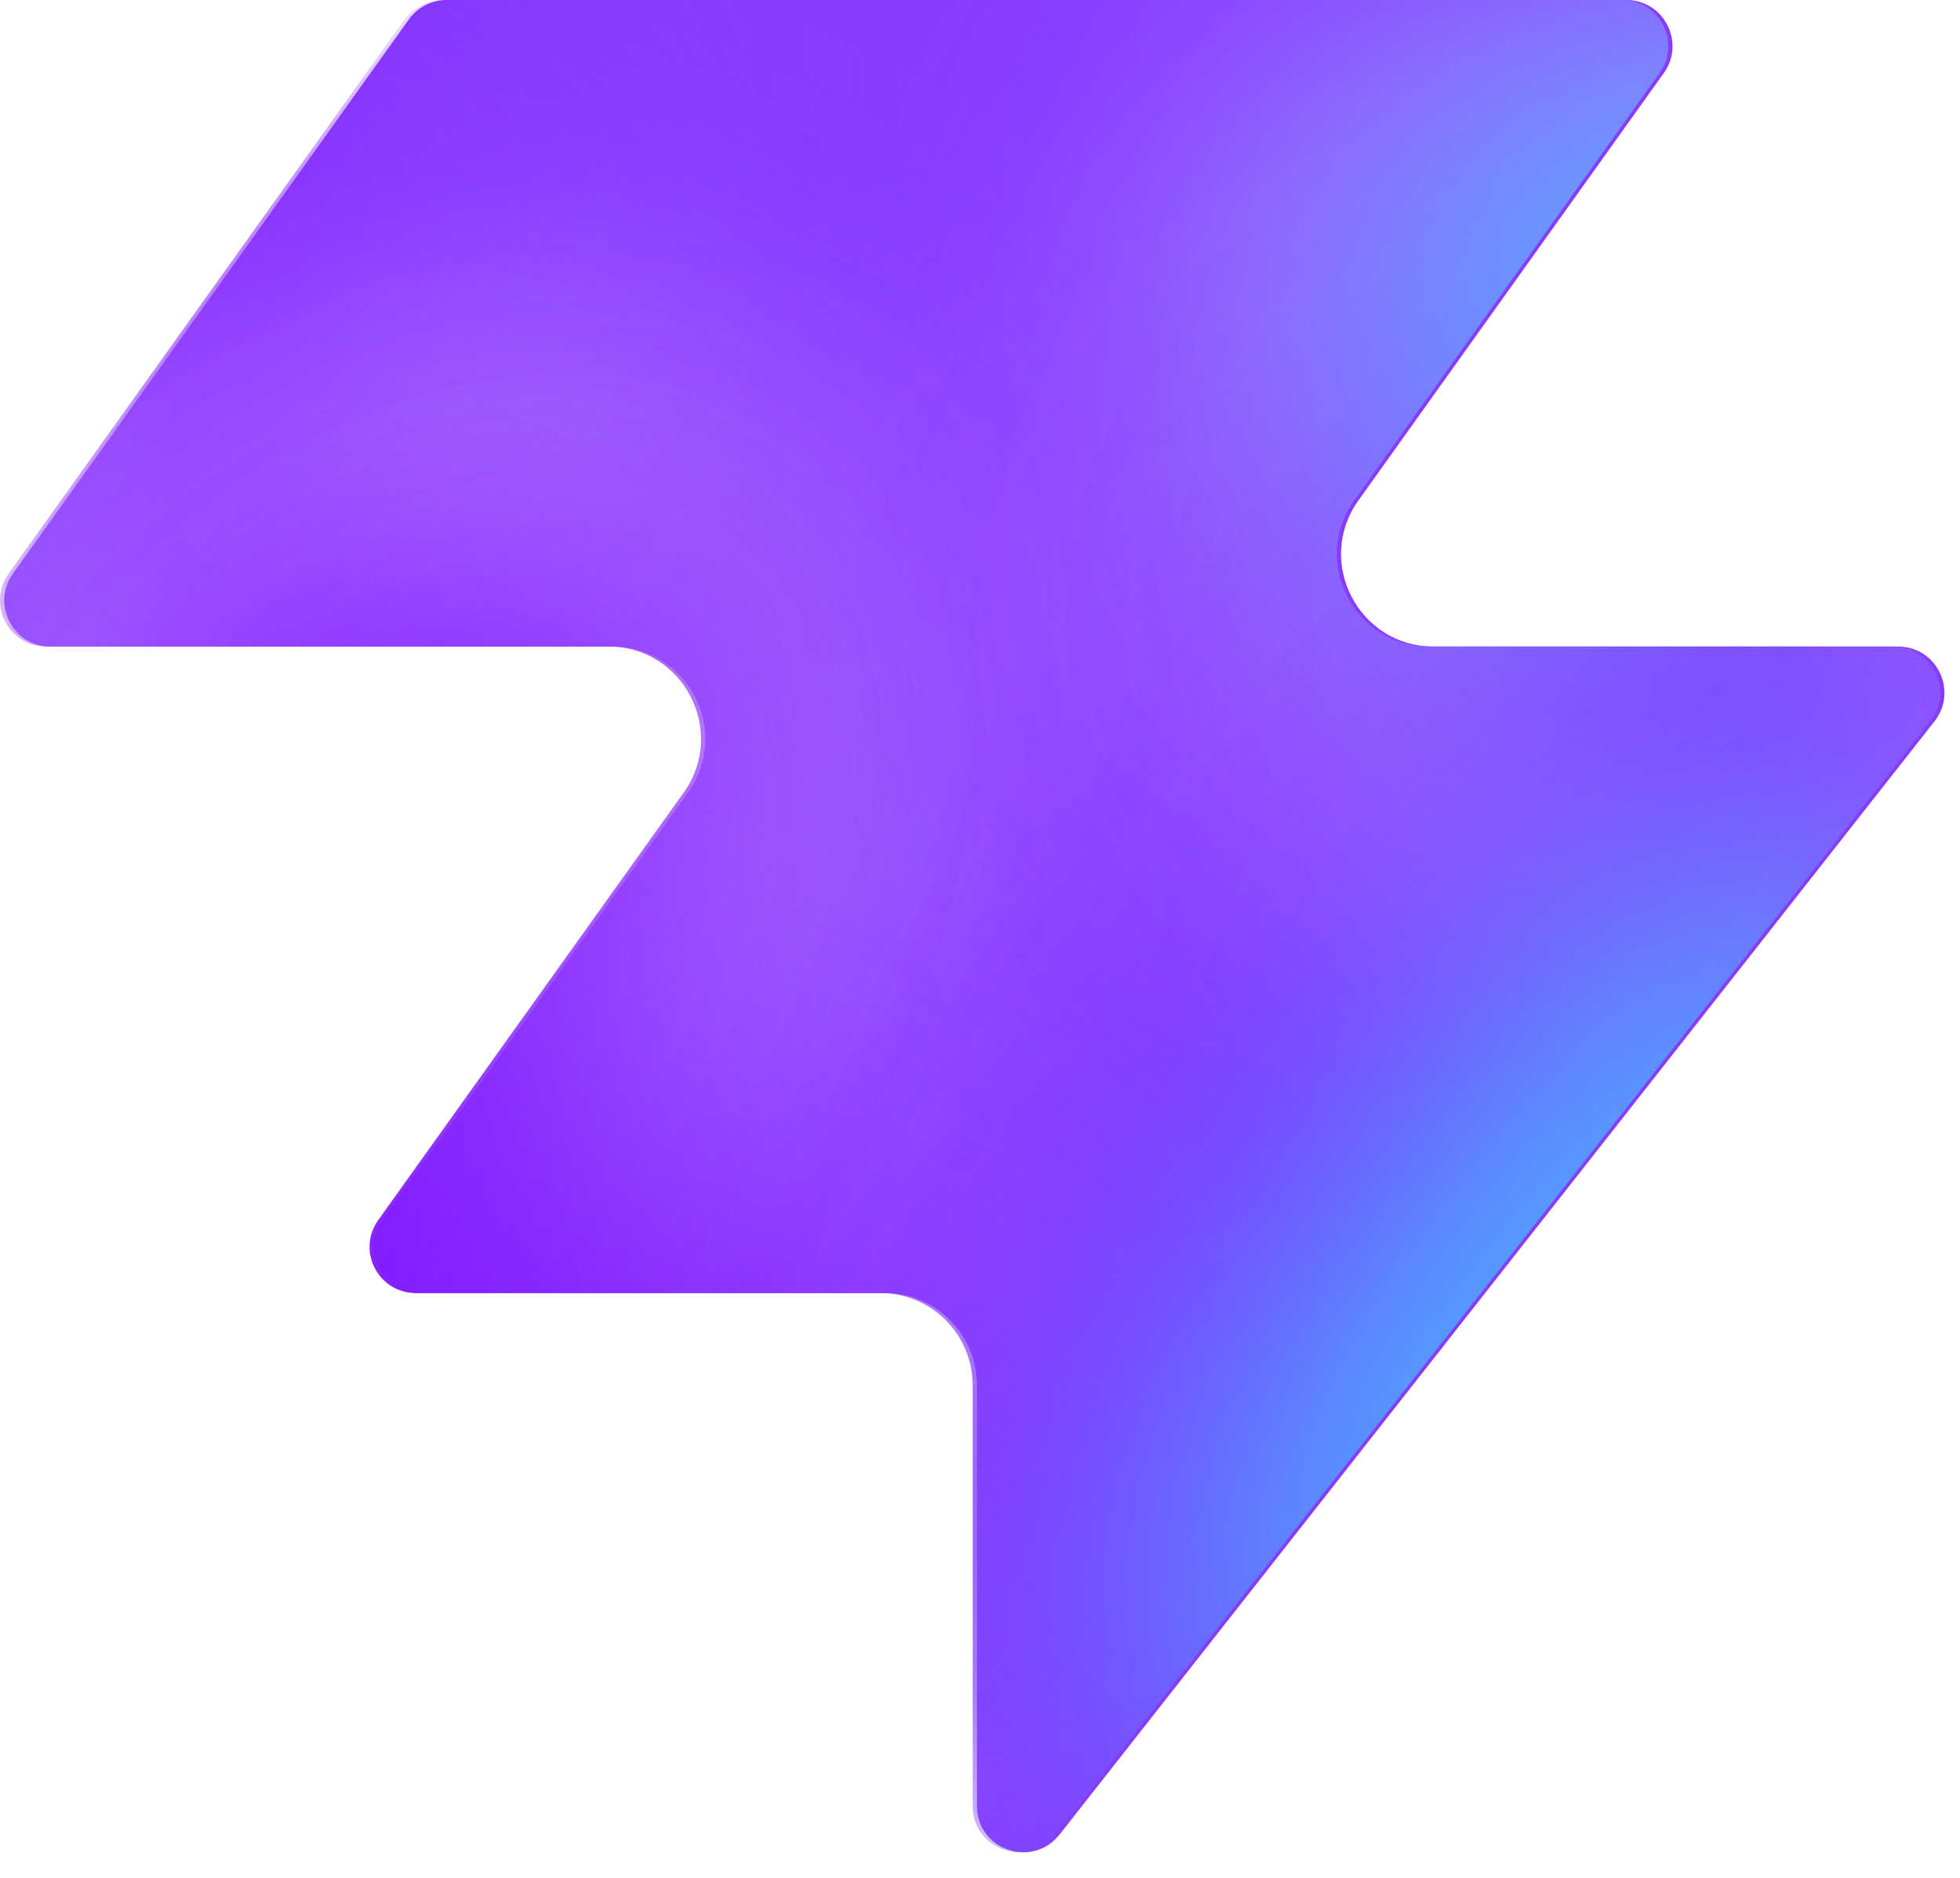
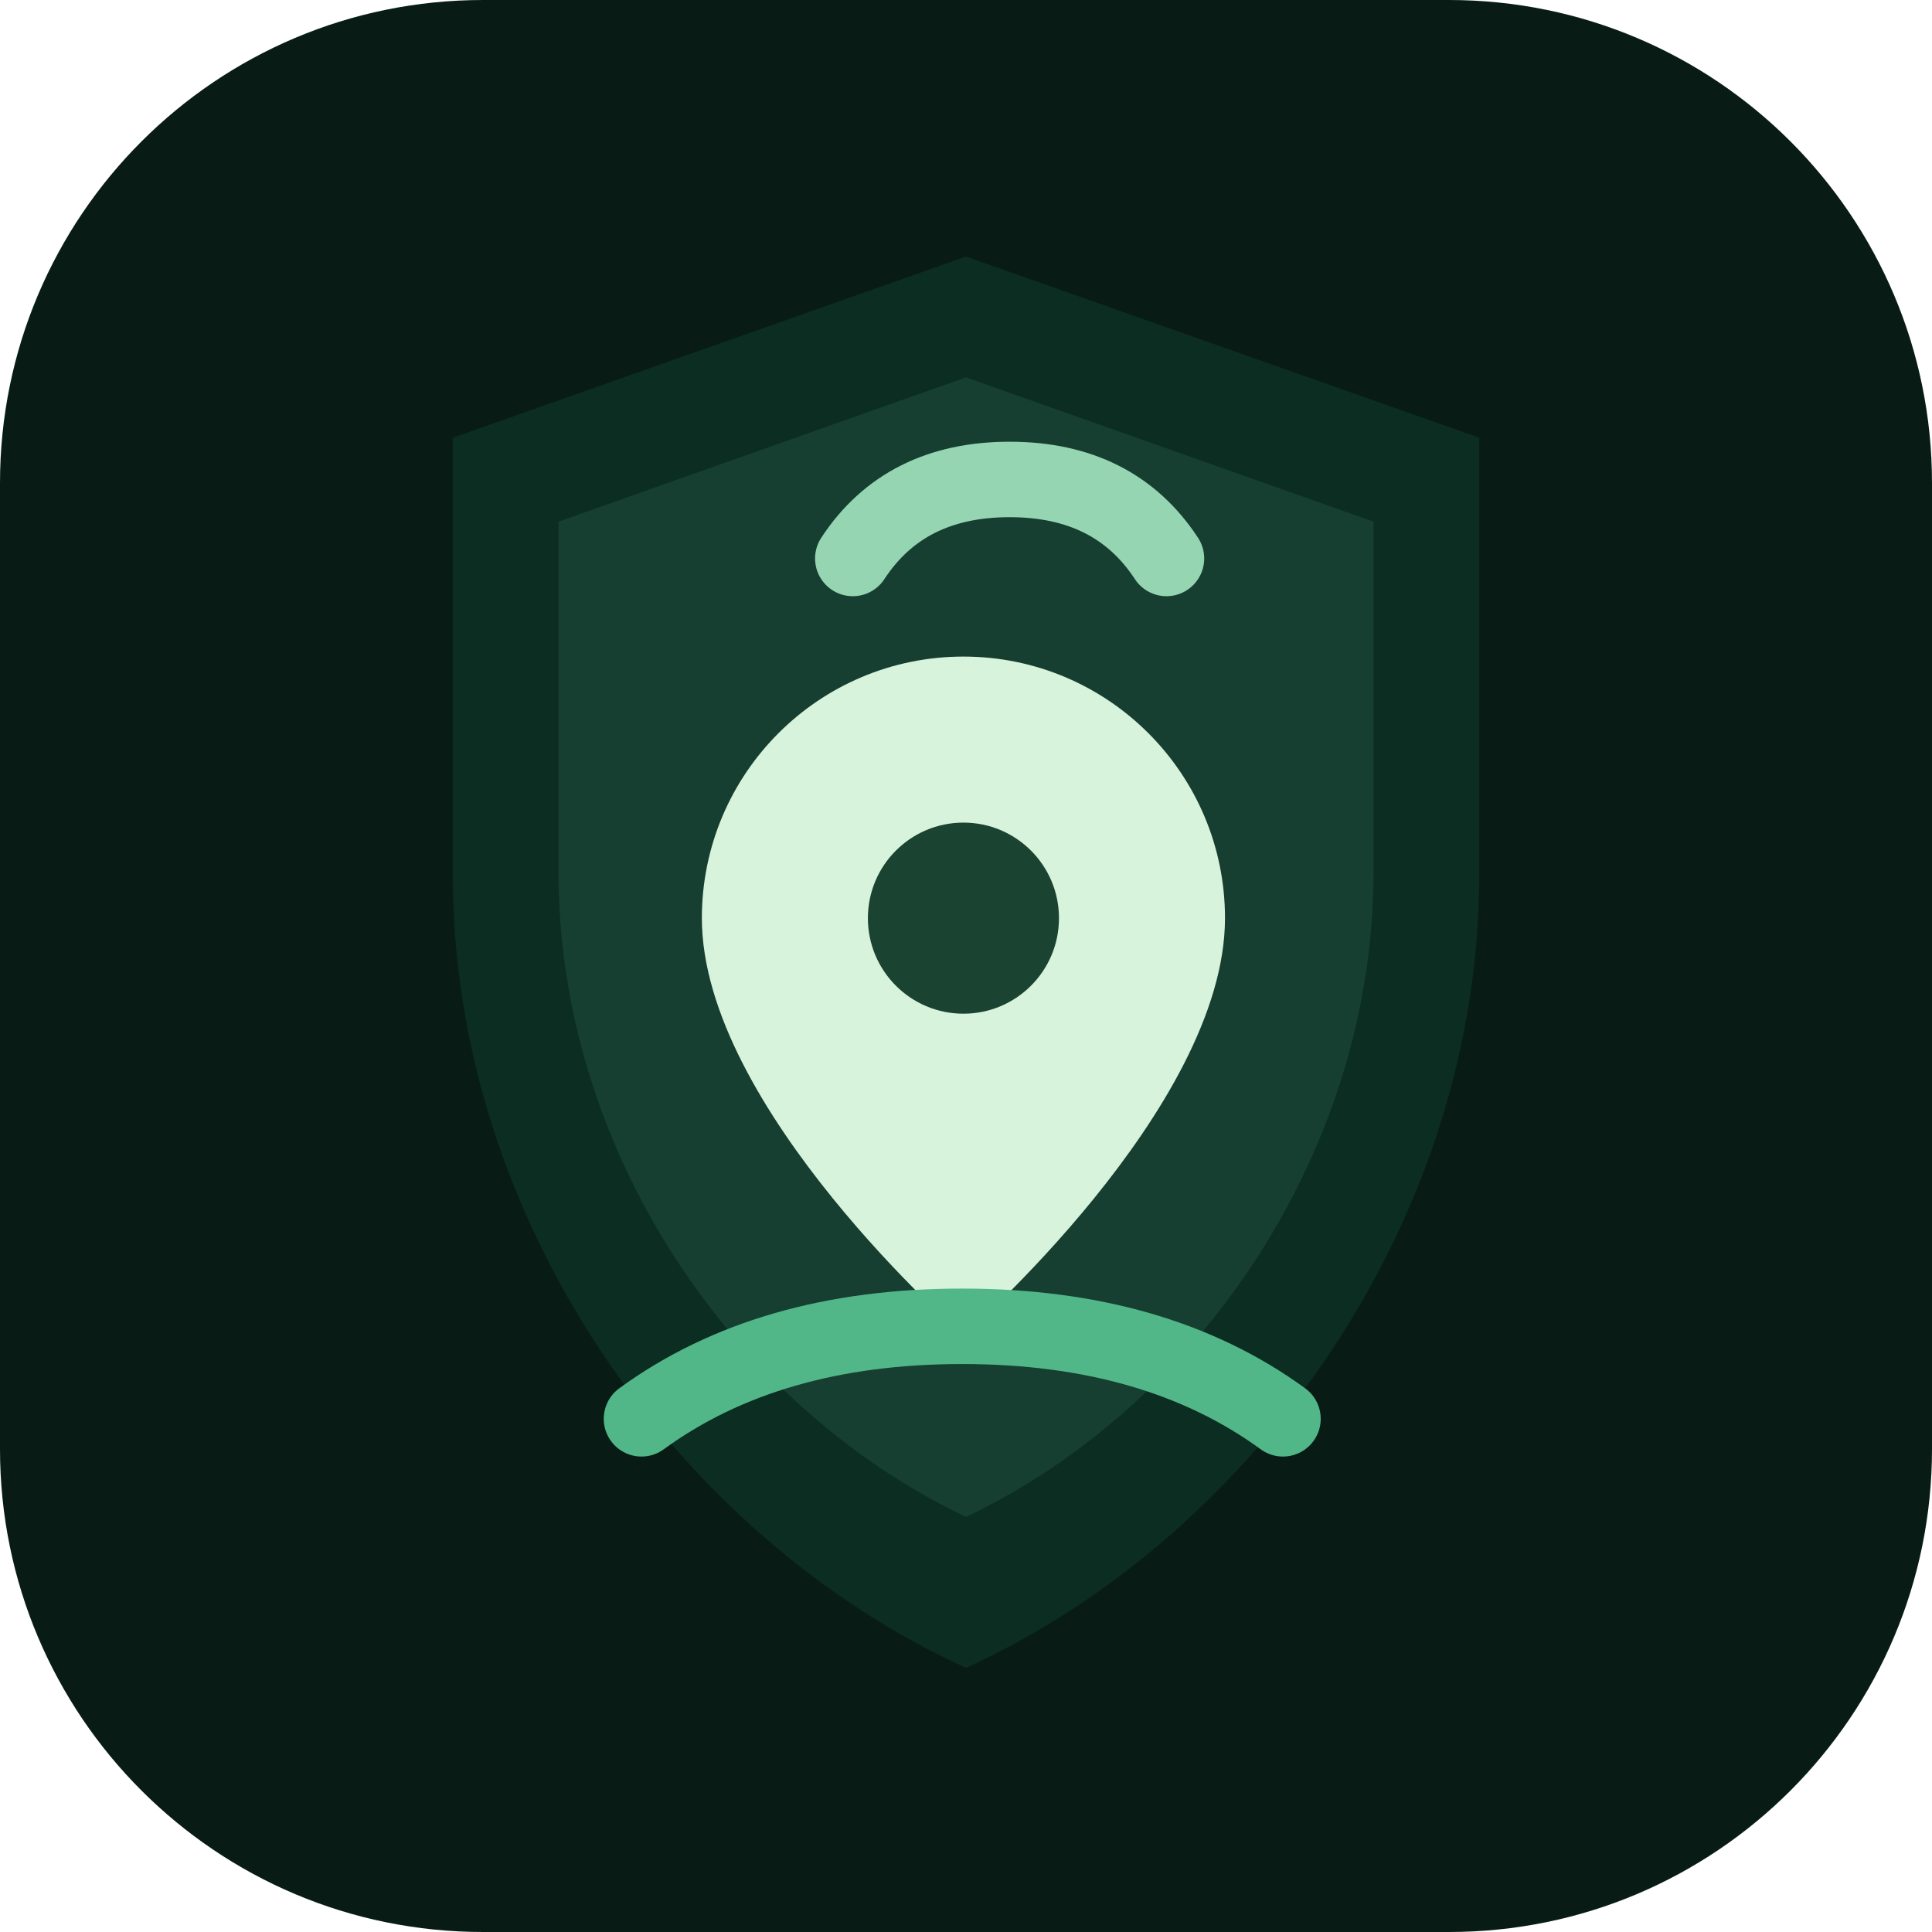
- <svg xmlns="http://www.w3.org/2000/svg" width="48" height="46" fill="none" viewBox="0 0 48 46">
-   <path fill="#863bff" d="M25.946 44.938c-.664.845-2.021.375-2.021-.698V33.937a2.26 2.26 0 0 0-2.262-2.262H10.287c-.92 0-1.456-1.04-.92-1.788l7.48-10.471c1.07-1.497 0-3.578-1.842-3.578H1.237c-.92 0-1.456-1.04-.92-1.788L10.013.474c.214-.297.556-.474.92-.474h28.894c.92 0 1.456 1.04.92 1.788l-7.48 10.471c-1.07 1.498 0 3.579 1.842 3.579h11.377c.943 0 1.473 1.088.89 1.83L25.947 44.94z" style="fill:#863bff;fill:color(display-p3 .525 .23 1);fill-opacity:1" />
-   <mask id="a" width="48" height="46" x="0" y="0" maskUnits="userSpaceOnUse" style="mask-type:alpha">
-     <path fill="#000" d="M25.842 44.938c-.664.844-2.021.375-2.021-.698V33.937a2.26 2.26 0 0 0-2.262-2.262H10.183c-.92 0-1.456-1.04-.92-1.788l7.48-10.471c1.07-1.498 0-3.579-1.842-3.579H1.133c-.92 0-1.456-1.04-.92-1.787L9.91.473c.214-.297.556-.474.92-.474h28.894c.92 0 1.456 1.04.92 1.788l-7.48 10.471c-1.07 1.498 0 3.578 1.842 3.578h11.377c.943 0 1.473 1.088.89 1.832L25.843 44.94z" style="fill:#000;fill-opacity:1" />
-   </mask>
-   <g mask="url(#a)">
-     <g filter="url(#b)">
-       <ellipse cx="5.508" cy="14.704" fill="#ede6ff" rx="5.508" ry="14.704" style="fill:#ede6ff;fill:color(display-p3 .927 .903 1);fill-opacity:1" transform="matrix(.00324 1 1 -.00324 -4.47 31.516)" />
-     </g>
-     <g filter="url(#c)">
-       <ellipse cx="10.399" cy="29.851" fill="#ede6ff" rx="10.399" ry="29.851" style="fill:#ede6ff;fill:color(display-p3 .927 .903 1);fill-opacity:1" transform="matrix(.00324 1 1 -.00324 -39.328 7.883)" />
-     </g>
-     <g filter="url(#d)">
-       <ellipse cx="5.508" cy="30.487" fill="#7e14ff" rx="5.508" ry="30.487" style="fill:#7e14ff;fill:color(display-p3 .492 .077 1);fill-opacity:1" transform="rotate(89.814 -25.913 -14.639)scale(1 -1)" />
-     </g>
-     <g filter="url(#e)">
-       <ellipse cx="5.508" cy="30.599" fill="#7e14ff" rx="5.508" ry="30.599" style="fill:#7e14ff;fill:color(display-p3 .492 .077 1);fill-opacity:1" transform="rotate(89.814 -32.644 -3.334)scale(1 -1)" />
-     </g>
-     <g filter="url(#f)">
-       <ellipse cx="5.508" cy="30.599" fill="#7e14ff" rx="5.508" ry="30.599" style="fill:#7e14ff;fill:color(display-p3 .492 .077 1);fill-opacity:1" transform="matrix(.00324 1 1 -.00324 -34.34 30.47)" />
-     </g>
-     <g filter="url(#g)">
-       <ellipse cx="14.072" cy="22.078" fill="#ede6ff" rx="14.072" ry="22.078" style="fill:#ede6ff;fill:color(display-p3 .927 .903 1);fill-opacity:1" transform="rotate(93.35 24.506 48.493)scale(-1 1)" />
-     </g>
-     <g filter="url(#h)">
-       <ellipse cx="3.47" cy="21.501" fill="#7e14ff" rx="3.47" ry="21.501" style="fill:#7e14ff;fill:color(display-p3 .492 .077 1);fill-opacity:1" transform="rotate(89.009 28.708 47.59)scale(-1 1)" />
-     </g>
-     <g filter="url(#i)">
-       <ellipse cx="3.47" cy="21.501" fill="#7e14ff" rx="3.47" ry="21.501" style="fill:#7e14ff;fill:color(display-p3 .492 .077 1);fill-opacity:1" transform="rotate(89.009 28.708 47.59)scale(-1 1)" />
-     </g>
-     <g filter="url(#j)">
-       <ellipse cx=".387" cy="8.972" fill="#7e14ff" rx="4.407" ry="29.108" style="fill:#7e14ff;fill:color(display-p3 .492 .077 1);fill-opacity:1" transform="rotate(39.51 .387 8.972)" />
-     </g>
-     <g filter="url(#k)">
-       <ellipse cx="47.523" cy="-6.092" fill="#7e14ff" rx="4.407" ry="29.108" style="fill:#7e14ff;fill:color(display-p3 .492 .077 1);fill-opacity:1" transform="rotate(37.892 47.523 -6.092)" />
-     </g>
-     <g filter="url(#l)">
-       <ellipse cx="41.412" cy="6.333" fill="#47bfff" rx="5.971" ry="9.665" style="fill:#47bfff;fill:color(display-p3 .28 .748 1);fill-opacity:1" transform="rotate(37.892 41.412 6.333)" />
-     </g>
-     <g filter="url(#m)">
-       <ellipse cx="-1.879" cy="38.332" fill="#7e14ff" rx="4.407" ry="29.108" style="fill:#7e14ff;fill:color(display-p3 .492 .077 1);fill-opacity:1" transform="rotate(37.892 -1.88 38.332)" />
-     </g>
-     <g filter="url(#n)">
-       <ellipse cx="-1.879" cy="38.332" fill="#7e14ff" rx="4.407" ry="29.108" style="fill:#7e14ff;fill:color(display-p3 .492 .077 1);fill-opacity:1" transform="rotate(37.892 -1.88 38.332)" />
-     </g>
-     <g filter="url(#o)">
-       <ellipse cx="35.651" cy="29.907" fill="#7e14ff" rx="4.407" ry="29.108" style="fill:#7e14ff;fill:color(display-p3 .492 .077 1);fill-opacity:1" transform="rotate(37.892 35.651 29.907)" />
-     </g>
-     <g filter="url(#p)">
-       <ellipse cx="38.418" cy="32.4" fill="#47bfff" rx="5.971" ry="15.297" style="fill:#47bfff;fill:color(display-p3 .28 .748 1);fill-opacity:1" transform="rotate(37.892 38.418 32.4)" />
-     </g>
-   </g>
-   <defs>
-     <filter id="b" width="60.045" height="41.654" x="-19.77" y="16.149" color-interpolation-filters="sRGB" filterUnits="userSpaceOnUse">
-       <feFlood flood-opacity="0" result="BackgroundImageFix" />
-       <feBlend in="SourceGraphic" in2="BackgroundImageFix" result="shape" />
-       <feGaussianBlur result="effect1_foregroundBlur_2002_17158" stdDeviation="7.659" />
-     </filter>
-     <filter id="c" width="90.34" height="51.437" x="-54.613" y="-7.533" color-interpolation-filters="sRGB" filterUnits="userSpaceOnUse">
-       <feFlood flood-opacity="0" result="BackgroundImageFix" />
-       <feBlend in="SourceGraphic" in2="BackgroundImageFix" result="shape" />
-       <feGaussianBlur result="effect1_foregroundBlur_2002_17158" stdDeviation="7.659" />
-     </filter>
-     <filter id="d" width="79.355" height="29.4" x="-49.64" y="2.03" color-interpolation-filters="sRGB" filterUnits="userSpaceOnUse">
-       <feFlood flood-opacity="0" result="BackgroundImageFix" />
-       <feBlend in="SourceGraphic" in2="BackgroundImageFix" result="shape" />
-       <feGaussianBlur result="effect1_foregroundBlur_2002_17158" stdDeviation="4.596" />
-     </filter>
-     <filter id="e" width="79.579" height="29.4" x="-45.045" y="20.029" color-interpolation-filters="sRGB" filterUnits="userSpaceOnUse">
-       <feFlood flood-opacity="0" result="BackgroundImageFix" />
-       <feBlend in="SourceGraphic" in2="BackgroundImageFix" result="shape" />
-       <feGaussianBlur result="effect1_foregroundBlur_2002_17158" stdDeviation="4.596" />
-     </filter>
-     <filter id="f" width="79.579" height="29.4" x="-43.513" y="21.178" color-interpolation-filters="sRGB" filterUnits="userSpaceOnUse">
-       <feFlood flood-opacity="0" result="BackgroundImageFix" />
-       <feBlend in="SourceGraphic" in2="BackgroundImageFix" result="shape" />
-       <feGaussianBlur result="effect1_foregroundBlur_2002_17158" stdDeviation="4.596" />
-     </filter>
-     <filter id="g" width="74.749" height="58.852" x="15.756" y="-17.901" color-interpolation-filters="sRGB" filterUnits="userSpaceOnUse">
-       <feFlood flood-opacity="0" result="BackgroundImageFix" />
-       <feBlend in="SourceGraphic" in2="BackgroundImageFix" result="shape" />
-       <feGaussianBlur result="effect1_foregroundBlur_2002_17158" stdDeviation="7.659" />
-     </filter>
-     <filter id="h" width="61.377" height="25.362" x="23.548" y="2.284" color-interpolation-filters="sRGB" filterUnits="userSpaceOnUse">
-       <feFlood flood-opacity="0" result="BackgroundImageFix" />
-       <feBlend in="SourceGraphic" in2="BackgroundImageFix" result="shape" />
-       <feGaussianBlur result="effect1_foregroundBlur_2002_17158" stdDeviation="4.596" />
-     </filter>
-     <filter id="i" width="61.377" height="25.362" x="23.548" y="2.284" color-interpolation-filters="sRGB" filterUnits="userSpaceOnUse">
-       <feFlood flood-opacity="0" result="BackgroundImageFix" />
-       <feBlend in="SourceGraphic" in2="BackgroundImageFix" result="shape" />
-       <feGaussianBlur result="effect1_foregroundBlur_2002_17158" stdDeviation="4.596" />
-     </filter>
-     <filter id="j" width="56.045" height="63.649" x="-27.636" y="-22.853" color-interpolation-filters="sRGB" filterUnits="userSpaceOnUse">
-       <feFlood flood-opacity="0" result="BackgroundImageFix" />
-       <feBlend in="SourceGraphic" in2="BackgroundImageFix" result="shape" />
-       <feGaussianBlur result="effect1_foregroundBlur_2002_17158" stdDeviation="4.596" />
-     </filter>
-     <filter id="k" width="54.814" height="64.646" x="20.116" y="-38.415" color-interpolation-filters="sRGB" filterUnits="userSpaceOnUse">
-       <feFlood flood-opacity="0" result="BackgroundImageFix" />
-       <feBlend in="SourceGraphic" in2="BackgroundImageFix" result="shape" />
-       <feGaussianBlur result="effect1_foregroundBlur_2002_17158" stdDeviation="4.596" />
-     </filter>
-     <filter id="l" width="33.541" height="35.313" x="24.641" y="-11.323" color-interpolation-filters="sRGB" filterUnits="userSpaceOnUse">
-       <feFlood flood-opacity="0" result="BackgroundImageFix" />
-       <feBlend in="SourceGraphic" in2="BackgroundImageFix" result="shape" />
-       <feGaussianBlur result="effect1_foregroundBlur_2002_17158" stdDeviation="4.596" />
-     </filter>
-     <filter id="m" width="54.814" height="64.646" x="-29.286" y="6.009" color-interpolation-filters="sRGB" filterUnits="userSpaceOnUse">
-       <feFlood flood-opacity="0" result="BackgroundImageFix" />
-       <feBlend in="SourceGraphic" in2="BackgroundImageFix" result="shape" />
-       <feGaussianBlur result="effect1_foregroundBlur_2002_17158" stdDeviation="4.596" />
-     </filter>
-     <filter id="n" width="54.814" height="64.646" x="-29.286" y="6.009" color-interpolation-filters="sRGB" filterUnits="userSpaceOnUse">
-       <feFlood flood-opacity="0" result="BackgroundImageFix" />
-       <feBlend in="SourceGraphic" in2="BackgroundImageFix" result="shape" />
-       <feGaussianBlur result="effect1_foregroundBlur_2002_17158" stdDeviation="4.596" />
-     </filter>
-     <filter id="o" width="54.814" height="64.646" x="8.244" y="-2.416" color-interpolation-filters="sRGB" filterUnits="userSpaceOnUse">
-       <feFlood flood-opacity="0" result="BackgroundImageFix" />
-       <feBlend in="SourceGraphic" in2="BackgroundImageFix" result="shape" />
-       <feGaussianBlur result="effect1_foregroundBlur_2002_17158" stdDeviation="4.596" />
-     </filter>
-     <filter id="p" width="39.409" height="43.623" x="18.713" y="10.588" color-interpolation-filters="sRGB" filterUnits="userSpaceOnUse">
-       <feFlood flood-opacity="0" result="BackgroundImageFix" />
-       <feBlend in="SourceGraphic" in2="BackgroundImageFix" result="shape" />
-       <feGaussianBlur result="effect1_foregroundBlur_2002_17158" stdDeviation="4.596" />
-     </filter>
-   </defs>
+ <svg xmlns="http://www.w3.org/2000/svg" width="256" height="256" viewBox="0 0 256 256" fill="none">
+   <rect width="256" height="256" rx="64" fill="#081C15" />
+   <path d="M128 34L196 58V116C196 161.408 166.504 203.425 128 221C89.496 203.425 60 161.408 60 116V58L128 34Z" fill="#0B2D22" />
+   <path d="M128 50L182 69.118V115.594C182 152.13 159.205 186.171 128 201C96.795 186.171 74 152.13 74 115.594V69.118L128 50Z" fill="#163F31" />
+   <path d="M127.659 87C108.518 87 93 102.518 93 121.659C93 146.818 127.659 177 127.659 177C127.659 177 162.318 146.818 162.318 121.659C162.318 102.518 146.801 87 127.659 87Z" fill="#D8F3DC" />
+   <circle cx="127.66" cy="121.66" r="12.66" fill="#1B4332" />
+   <path d="M113 74C117.57 67.02 124.497 63.53 133.781 63.53C143.066 63.53 149.993 67.02 154.563 74" stroke="#95D5B2" stroke-width="10" stroke-linecap="round" />
+   <path d="M85 188C96.195 179.828 110.357 175.742 127.489 175.742C144.621 175.742 158.791 179.828 170 188" stroke="#52B788" stroke-width="10" stroke-linecap="round" />
</svg>
